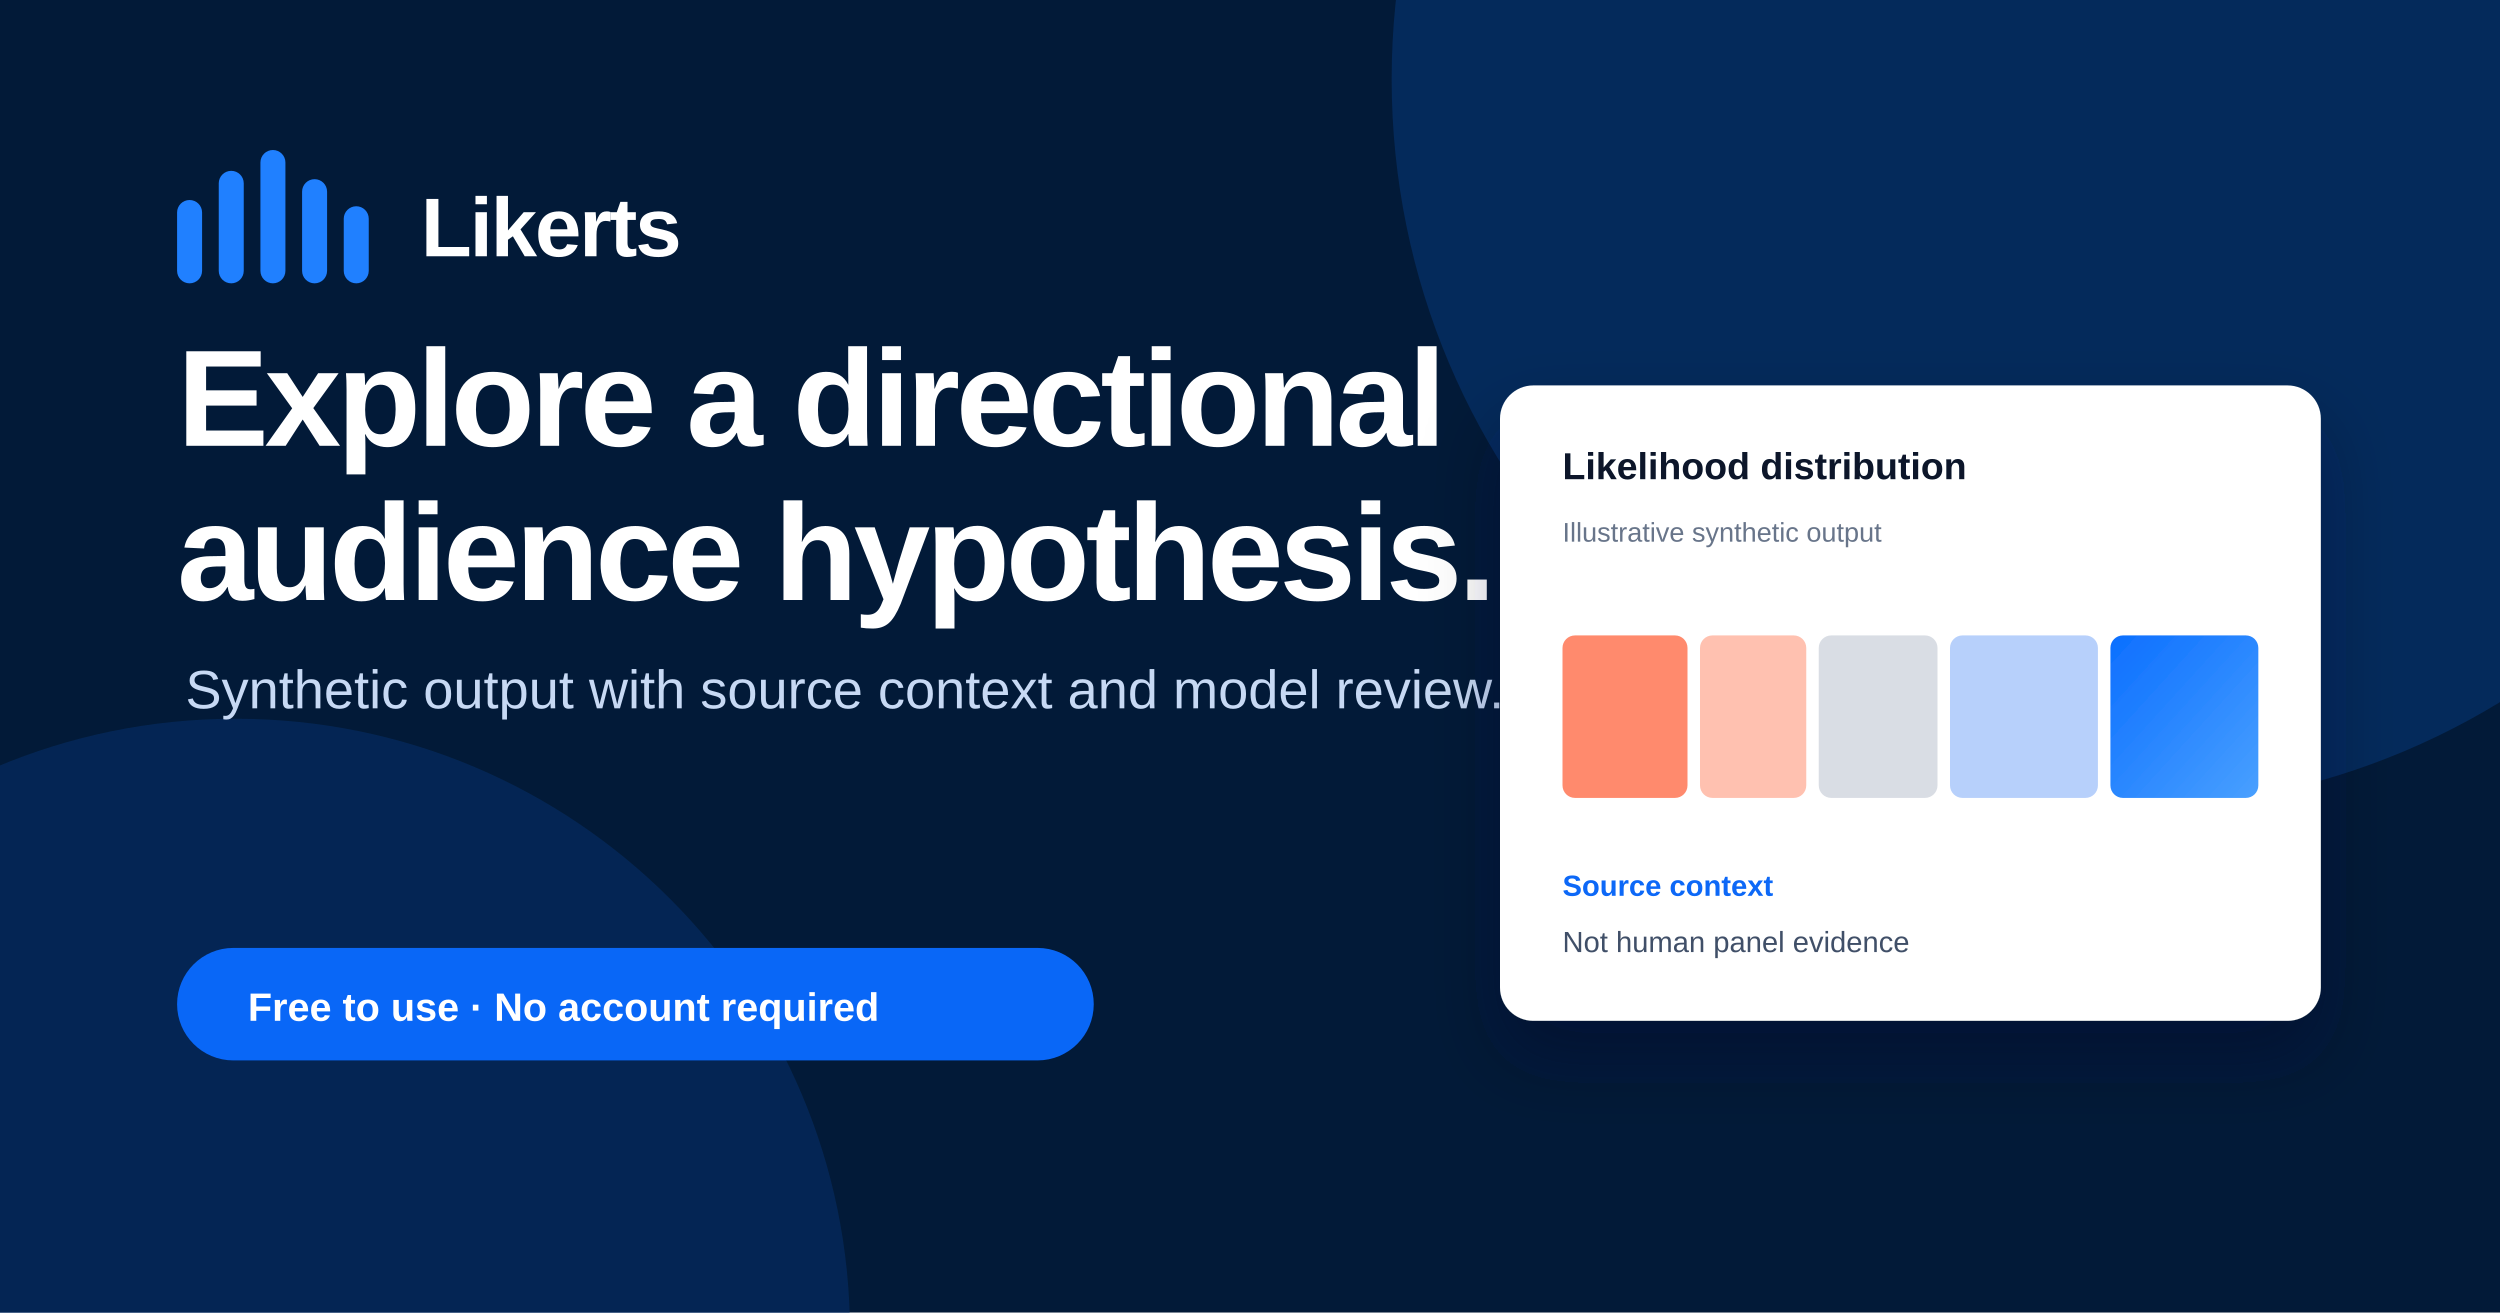
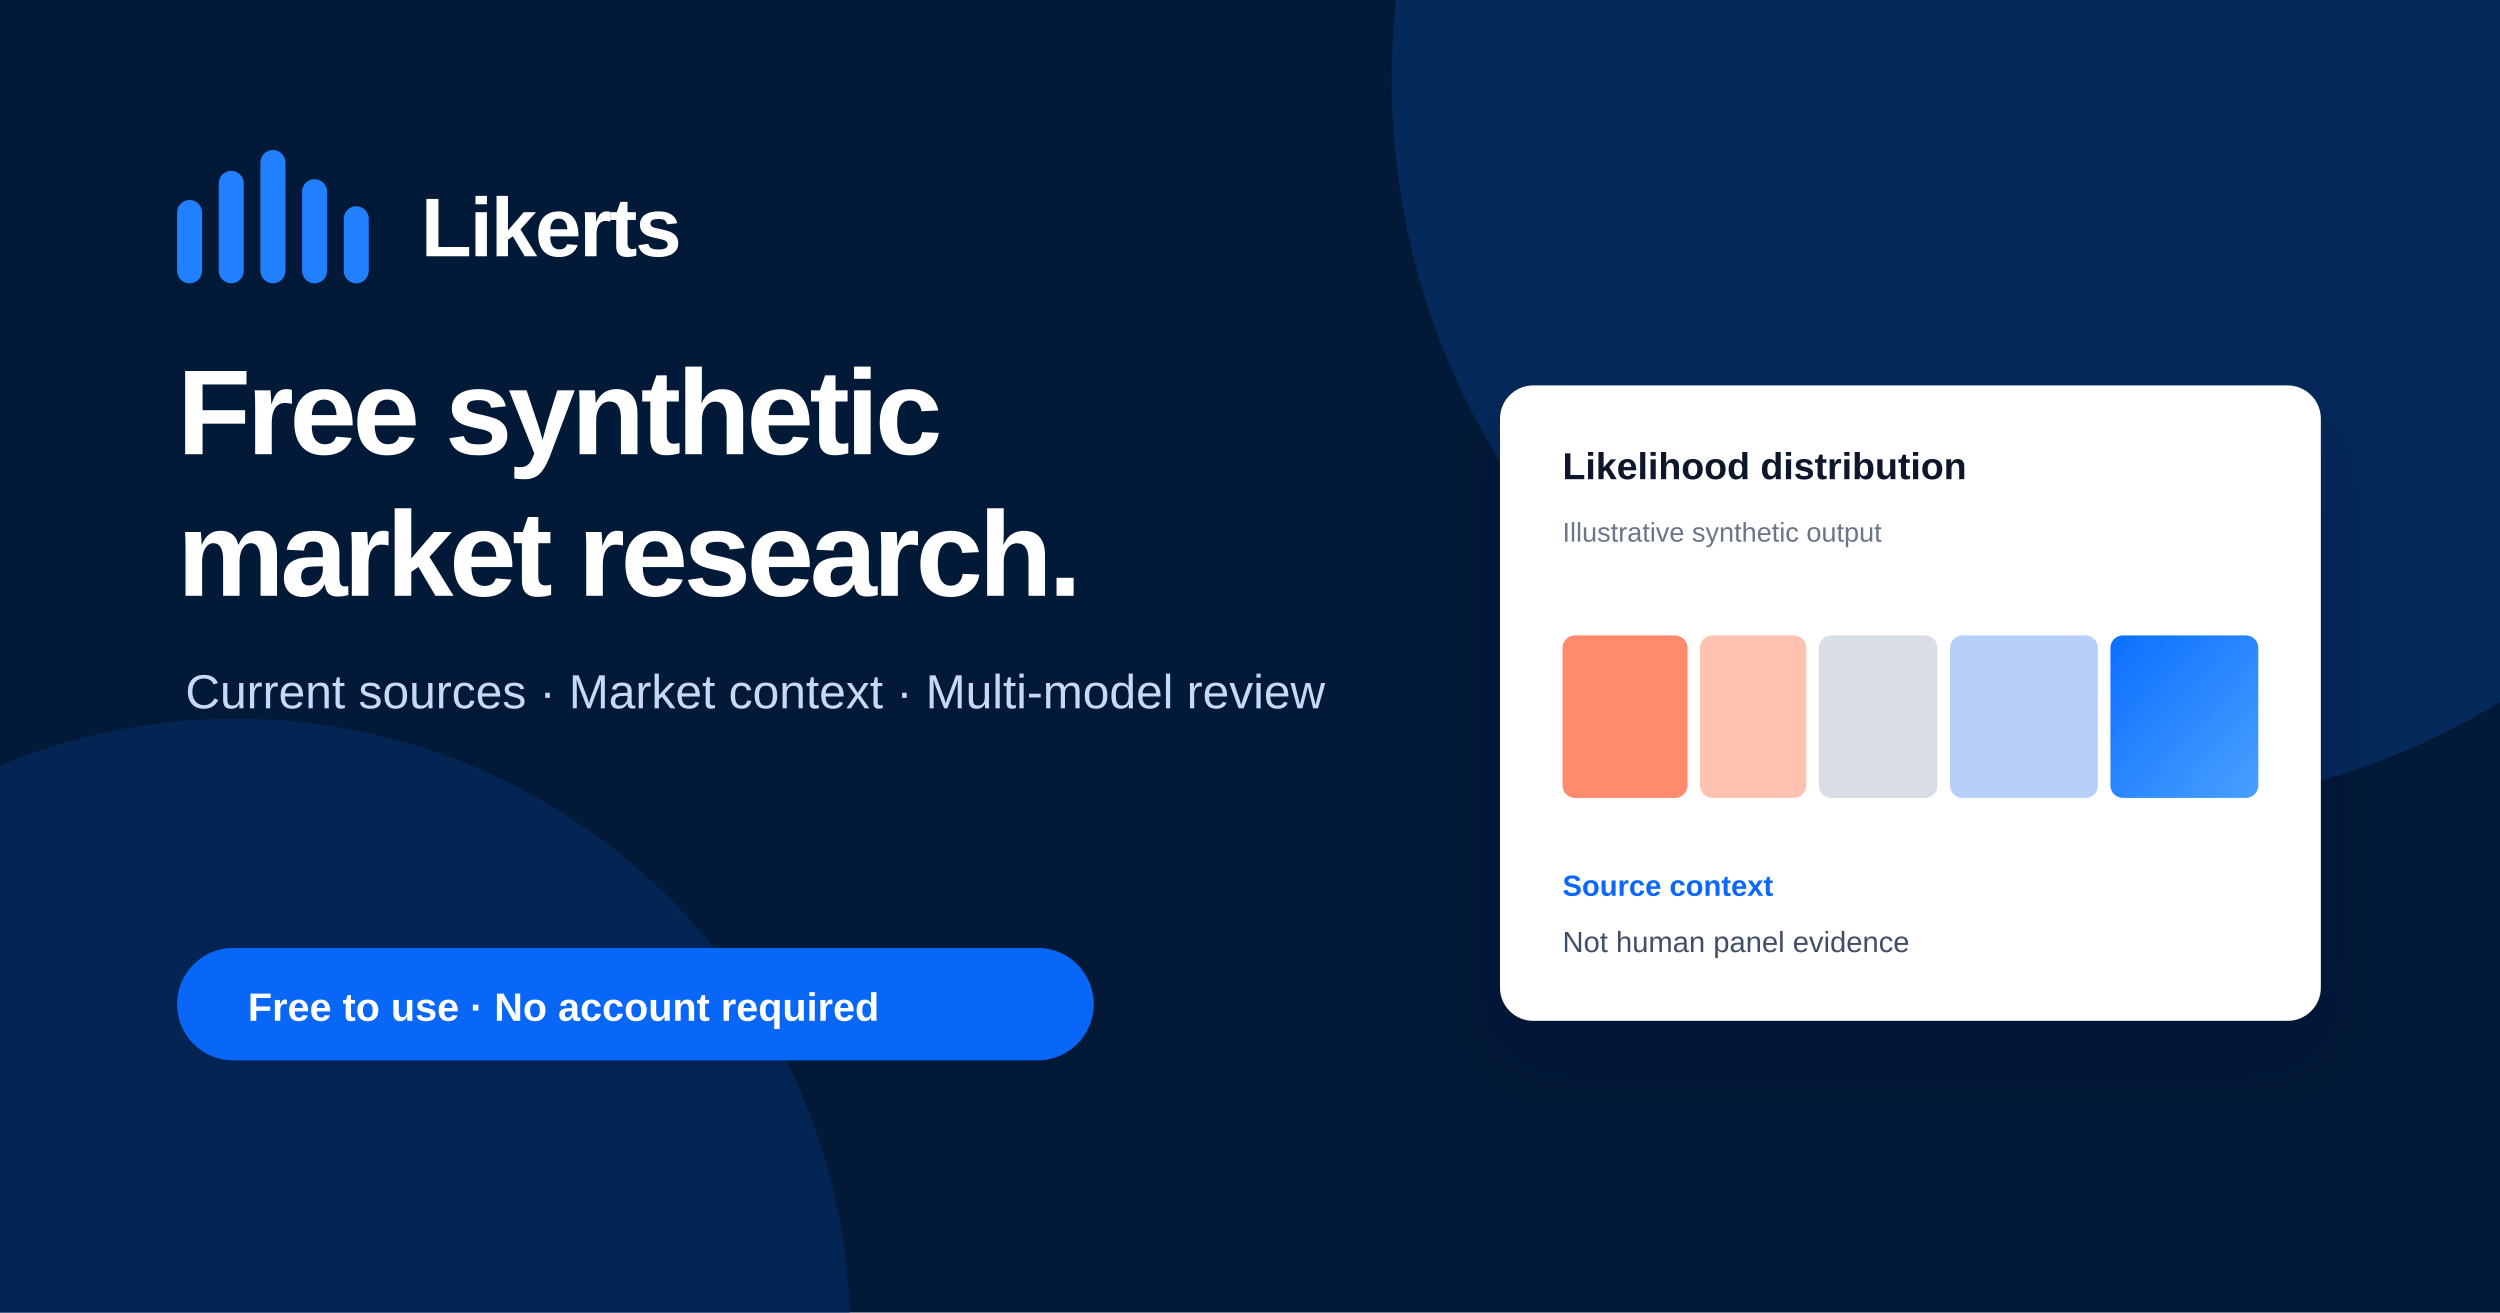
<svg xmlns="http://www.w3.org/2000/svg" width="1200" height="630" viewBox="0 0 1200 630" role="img" aria-labelledby="title desc">
  <defs>
    <linearGradient id="glow" x1="0" y1="0" x2="1" y2="1">
      <stop stop-color="#0c6fff" />
      <stop offset="1" stop-color="#49a0ff" />
    </linearGradient>
    <filter id="shadow" x="-20%" y="-20%" width="140%" height="150%">
      <feDropShadow dx="0" dy="18" stdDeviation="18" flood-color="#001126" flood-opacity=".32" />
    </filter>
  </defs>
  <rect width="1200" height="630" fill="#021a38" />
  <circle cx="1018" cy="38" r="350" fill="#073b82" opacity=".48" />
  <circle cx="113" cy="640" r="295" fill="#063476" opacity=".45" />
  <g transform="translate(85 72)">
    <g fill="#2080ff">
      <rect x="0" y="24" width="12" height="40" rx="6" />
      <rect x="20" y="10" width="12" height="54" rx="6" />
      <rect x="40" y="0" width="12" height="64" rx="6" />
      <rect x="60" y="14" width="12" height="50" rx="6" />
      <rect x="80" y="27" width="12" height="37" rx="6" />
    </g>
    <text x="117" y="51" fill="white" font-family="Arial, sans-serif" font-size="40" font-weight="700" letter-spacing="-1">Likerts</text>
  </g>
-   <text x="85" y="214" fill="white" font-family="Arial, sans-serif" font-size="66" font-weight="700" letter-spacing="-2">Explore a directional</text>
-   <text x="85" y="288" fill="white" font-family="Arial, sans-serif" font-size="66" font-weight="700" letter-spacing="-2">audience hypothesis.</text>
-   <text x="89" y="340" fill="#c7d9f4" font-family="Arial, sans-serif" font-size="26">Synthetic output with source context and model review.</text>
+   <text x="85" y="218" fill="white" font-family="Arial, sans-serif" font-size="58" font-weight="700" letter-spacing="-2">Free synthetic</text>
+   <text x="85" y="286" fill="white" font-family="Arial, sans-serif" font-size="58" font-weight="700" letter-spacing="-2">market research.</text>
+   <text x="89" y="340" fill="#c7d9f4" font-family="Arial, sans-serif" font-size="23">Current sources · Market context · Multi-model review</text>
  <g transform="translate(720 185)" filter="url(#shadow)">
    <rect width="394" height="305" rx="16" fill="#fff" />
    <text x="30" y="45" fill="#08152a" font-family="Arial, sans-serif" font-size="18" font-weight="700">Likelihood distribution</text>
    <text x="30" y="75" fill="#68758a" font-family="Arial, sans-serif" font-size="13">Illustrative synthetic output</text>
    <rect x="30" y="120" width="60" height="78" rx="6" fill="#ff8a6d" />
    <rect x="96" y="120" width="51" height="78" rx="6" fill="#ffc1b0" />
    <rect x="153" y="120" width="57" height="78" rx="6" fill="#d9dde4" />
    <rect x="216" y="120" width="71" height="78" rx="6" fill="#b7d0fb" />
    <rect x="293" y="120" width="71" height="78" rx="6" fill="url(#glow)" />
    <text x="30" y="245" fill="#0967f7" font-family="Arial, sans-serif" font-size="14" font-weight="700">Source context</text>
    <text x="30" y="272" fill="#415068" font-family="Arial, sans-serif" font-size="14">Not human panel evidence</text>
  </g>
  <rect x="85" y="455" width="440" height="54" rx="27" fill="#0967f7" />
  <text x="119" y="490" fill="white" font-family="Arial, sans-serif" font-size="19" font-weight="700">Free to use · No account required</text>
</svg>
